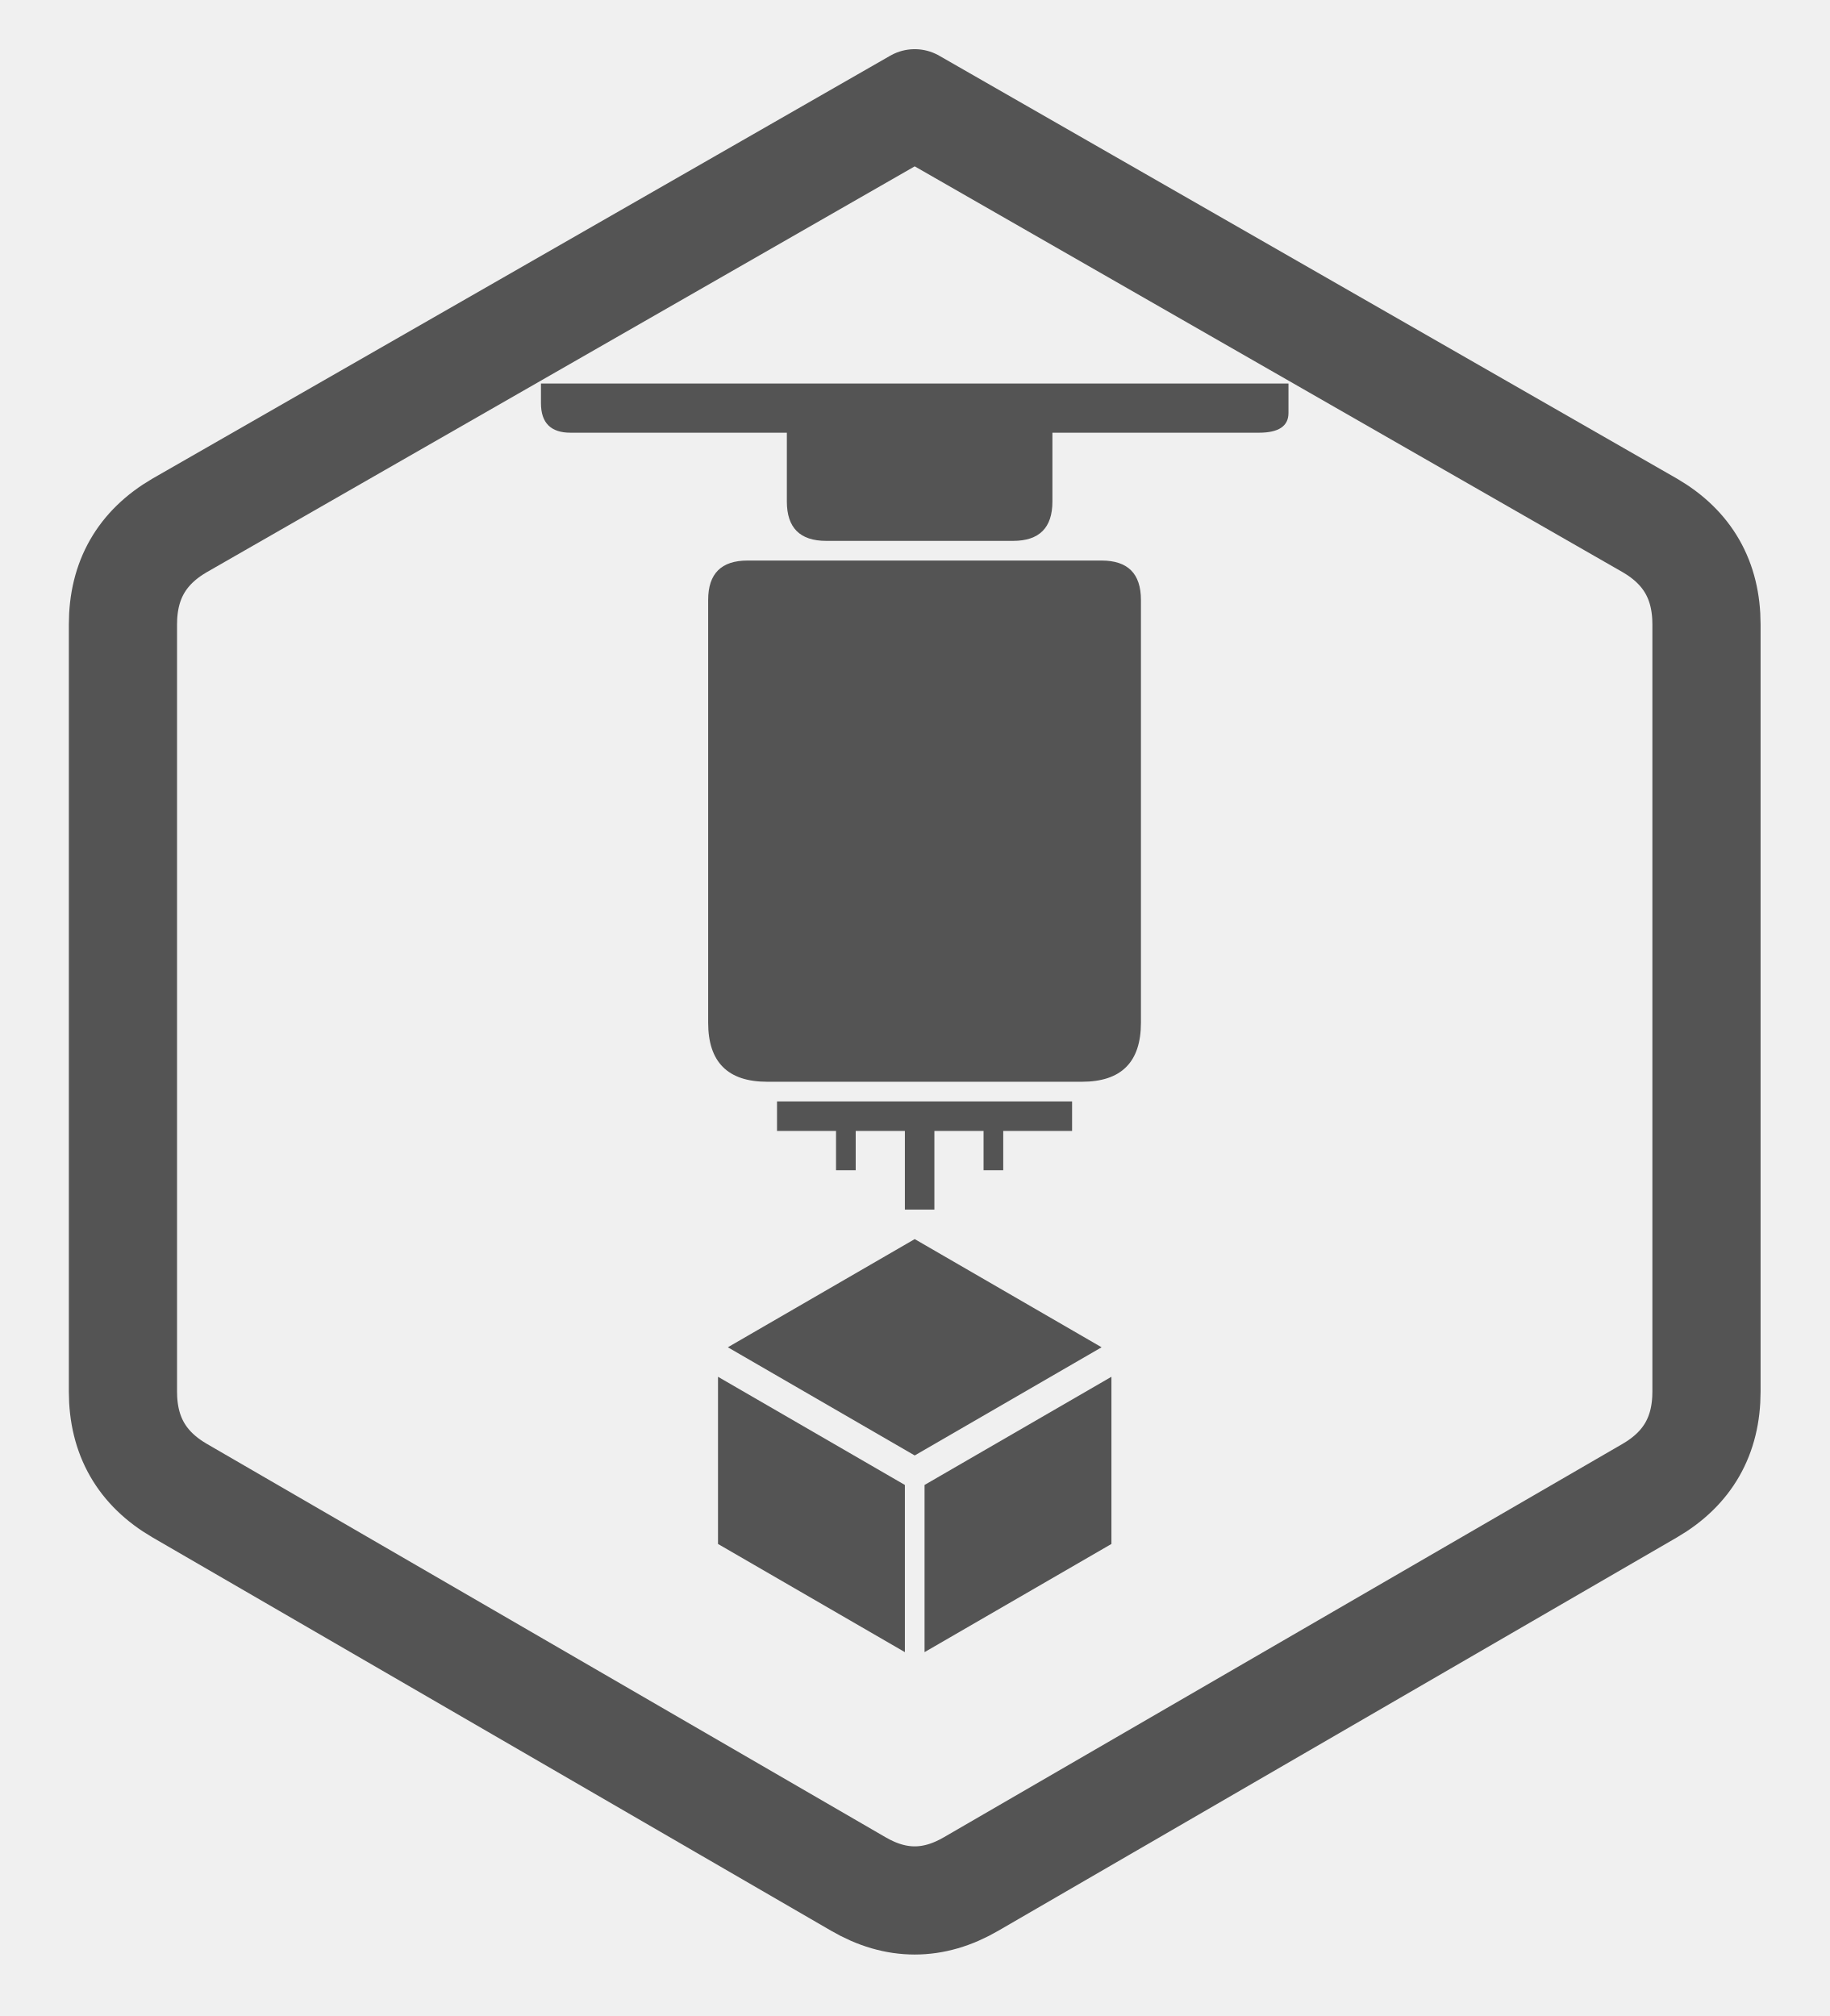
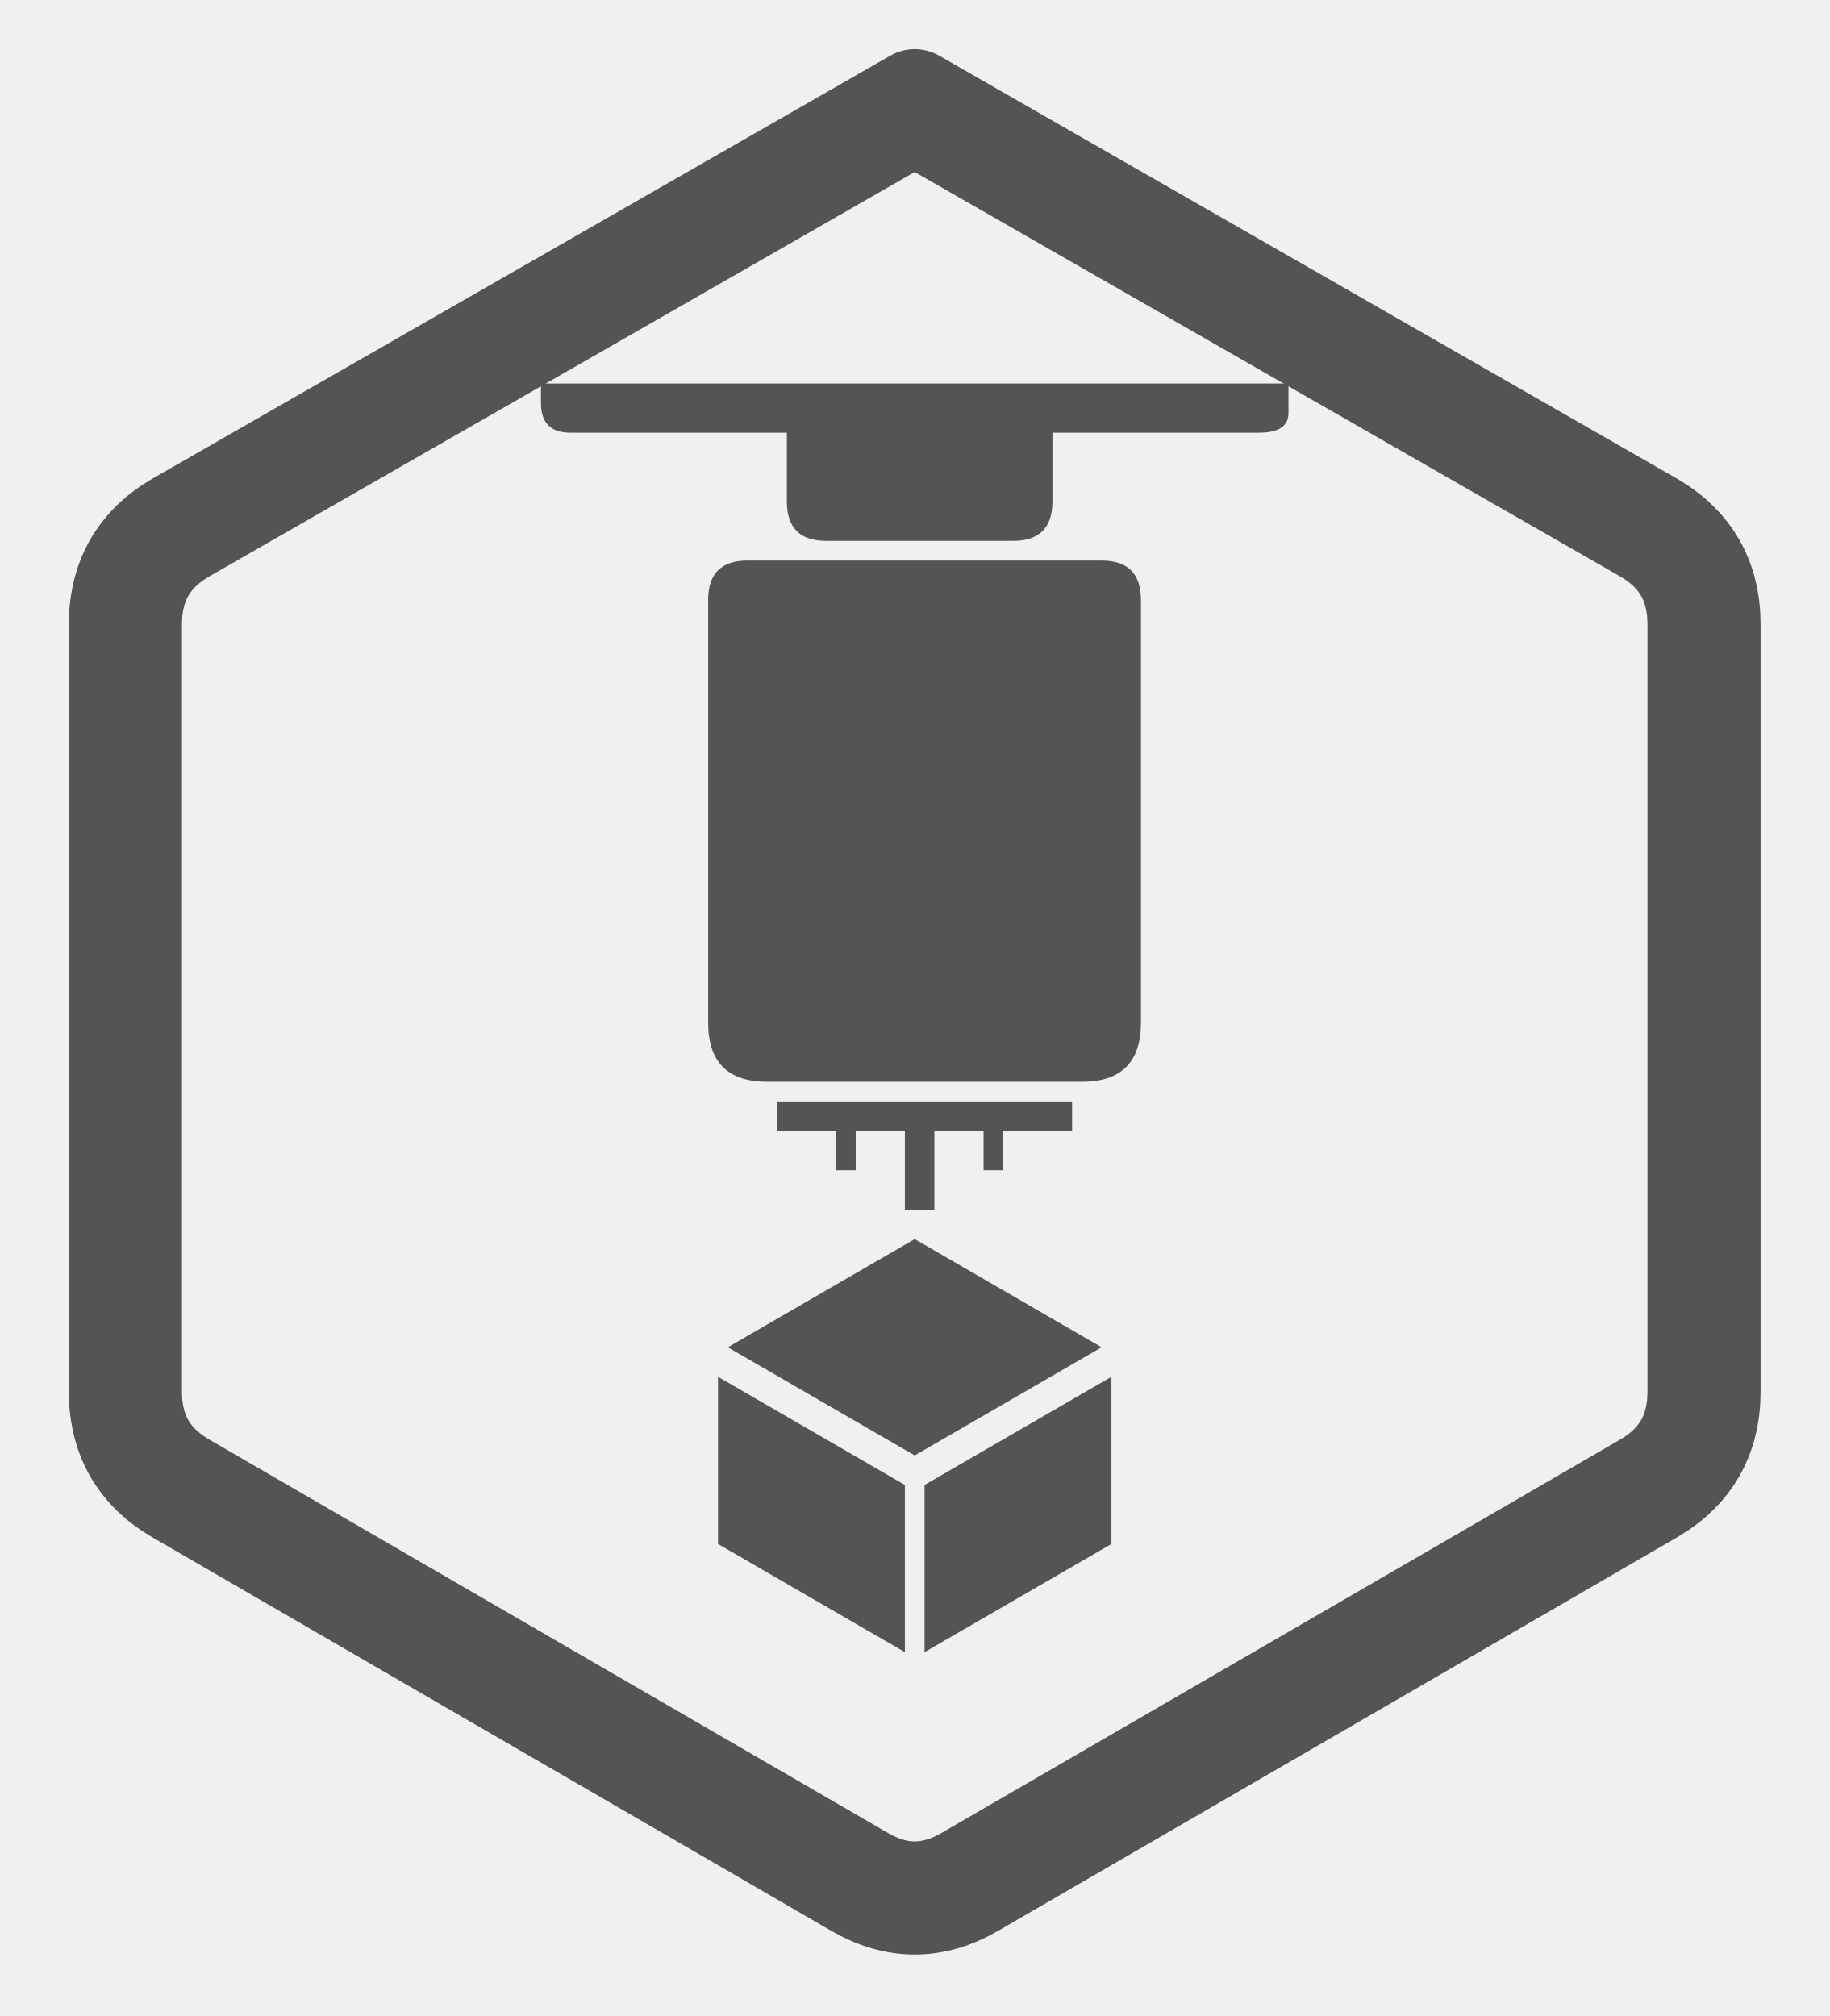
<svg xmlns="http://www.w3.org/2000/svg" viewBox="-10 -15 186 205" color="#545454">
  <g fill="currentColor" fill-rule="evenodd">
    <defs>
      <mask id="hexOuterLimit" maskUnits="userSpaceOnUse" x="-10" y="-15" width="186" height="205">
        <path d="M83 -5 L158 38 Q164 41.5 164 48.5 V126.5 Q164 133.5 158 137 L89 177 Q83 180.5 77 177 L8 137 Q2 133.5 2 126.5 V48.5 Q2 41.5 8 38 Z" fill="#fff" stroke="#fff" stroke-width="10" stroke-linejoin="round" />
      </mask>
    </defs>
-     <path d="M83 -5 L158 38 Q164 41.5 164 48.5 V126.5 Q164 133.5 158 137 L89 177 Q83 180.5 77 177 L8 137 Q2 133.5 2 126.5 V48.5 Q2 41.5 8 38 Z" fill="none" stroke="currentColor" stroke-width="12" mask="url(#hexOuterLimit)" stroke-linejoin="round" />
+     <path d="M83 -5 L158 38 Q164 41.5 164 48.5 V126.5 Q164 133.5 158 137 L89 177 Q83 180.5 77 177 L8 137 Q2 133.5 2 126.5 V48.5 Q2 41.5 8 38 Z" fill="none" stroke="currentColor" stroke-width="13" mask="url(#hexOuterLimit)" stroke-linejoin="round" />
    <path d="M45 24H121V27Q121 29 118 29H97V36Q97 40 93 40H74Q70 40 70 36V29H48Q45 29 45 26Z M66 42H102Q106 42 106 46V89Q106 95 100 95H68Q62 95 62 89V46Q62 42 66 42Z M69 97H99V100H92V104H90V100H85V108H82V100H77V104H75V100H69Z M83 111L102 122L83 133L64 122Z M63 125L82 136V153L63 142Z M84 136L103 125V142L84 153Z" />
  </g>
</svg>
